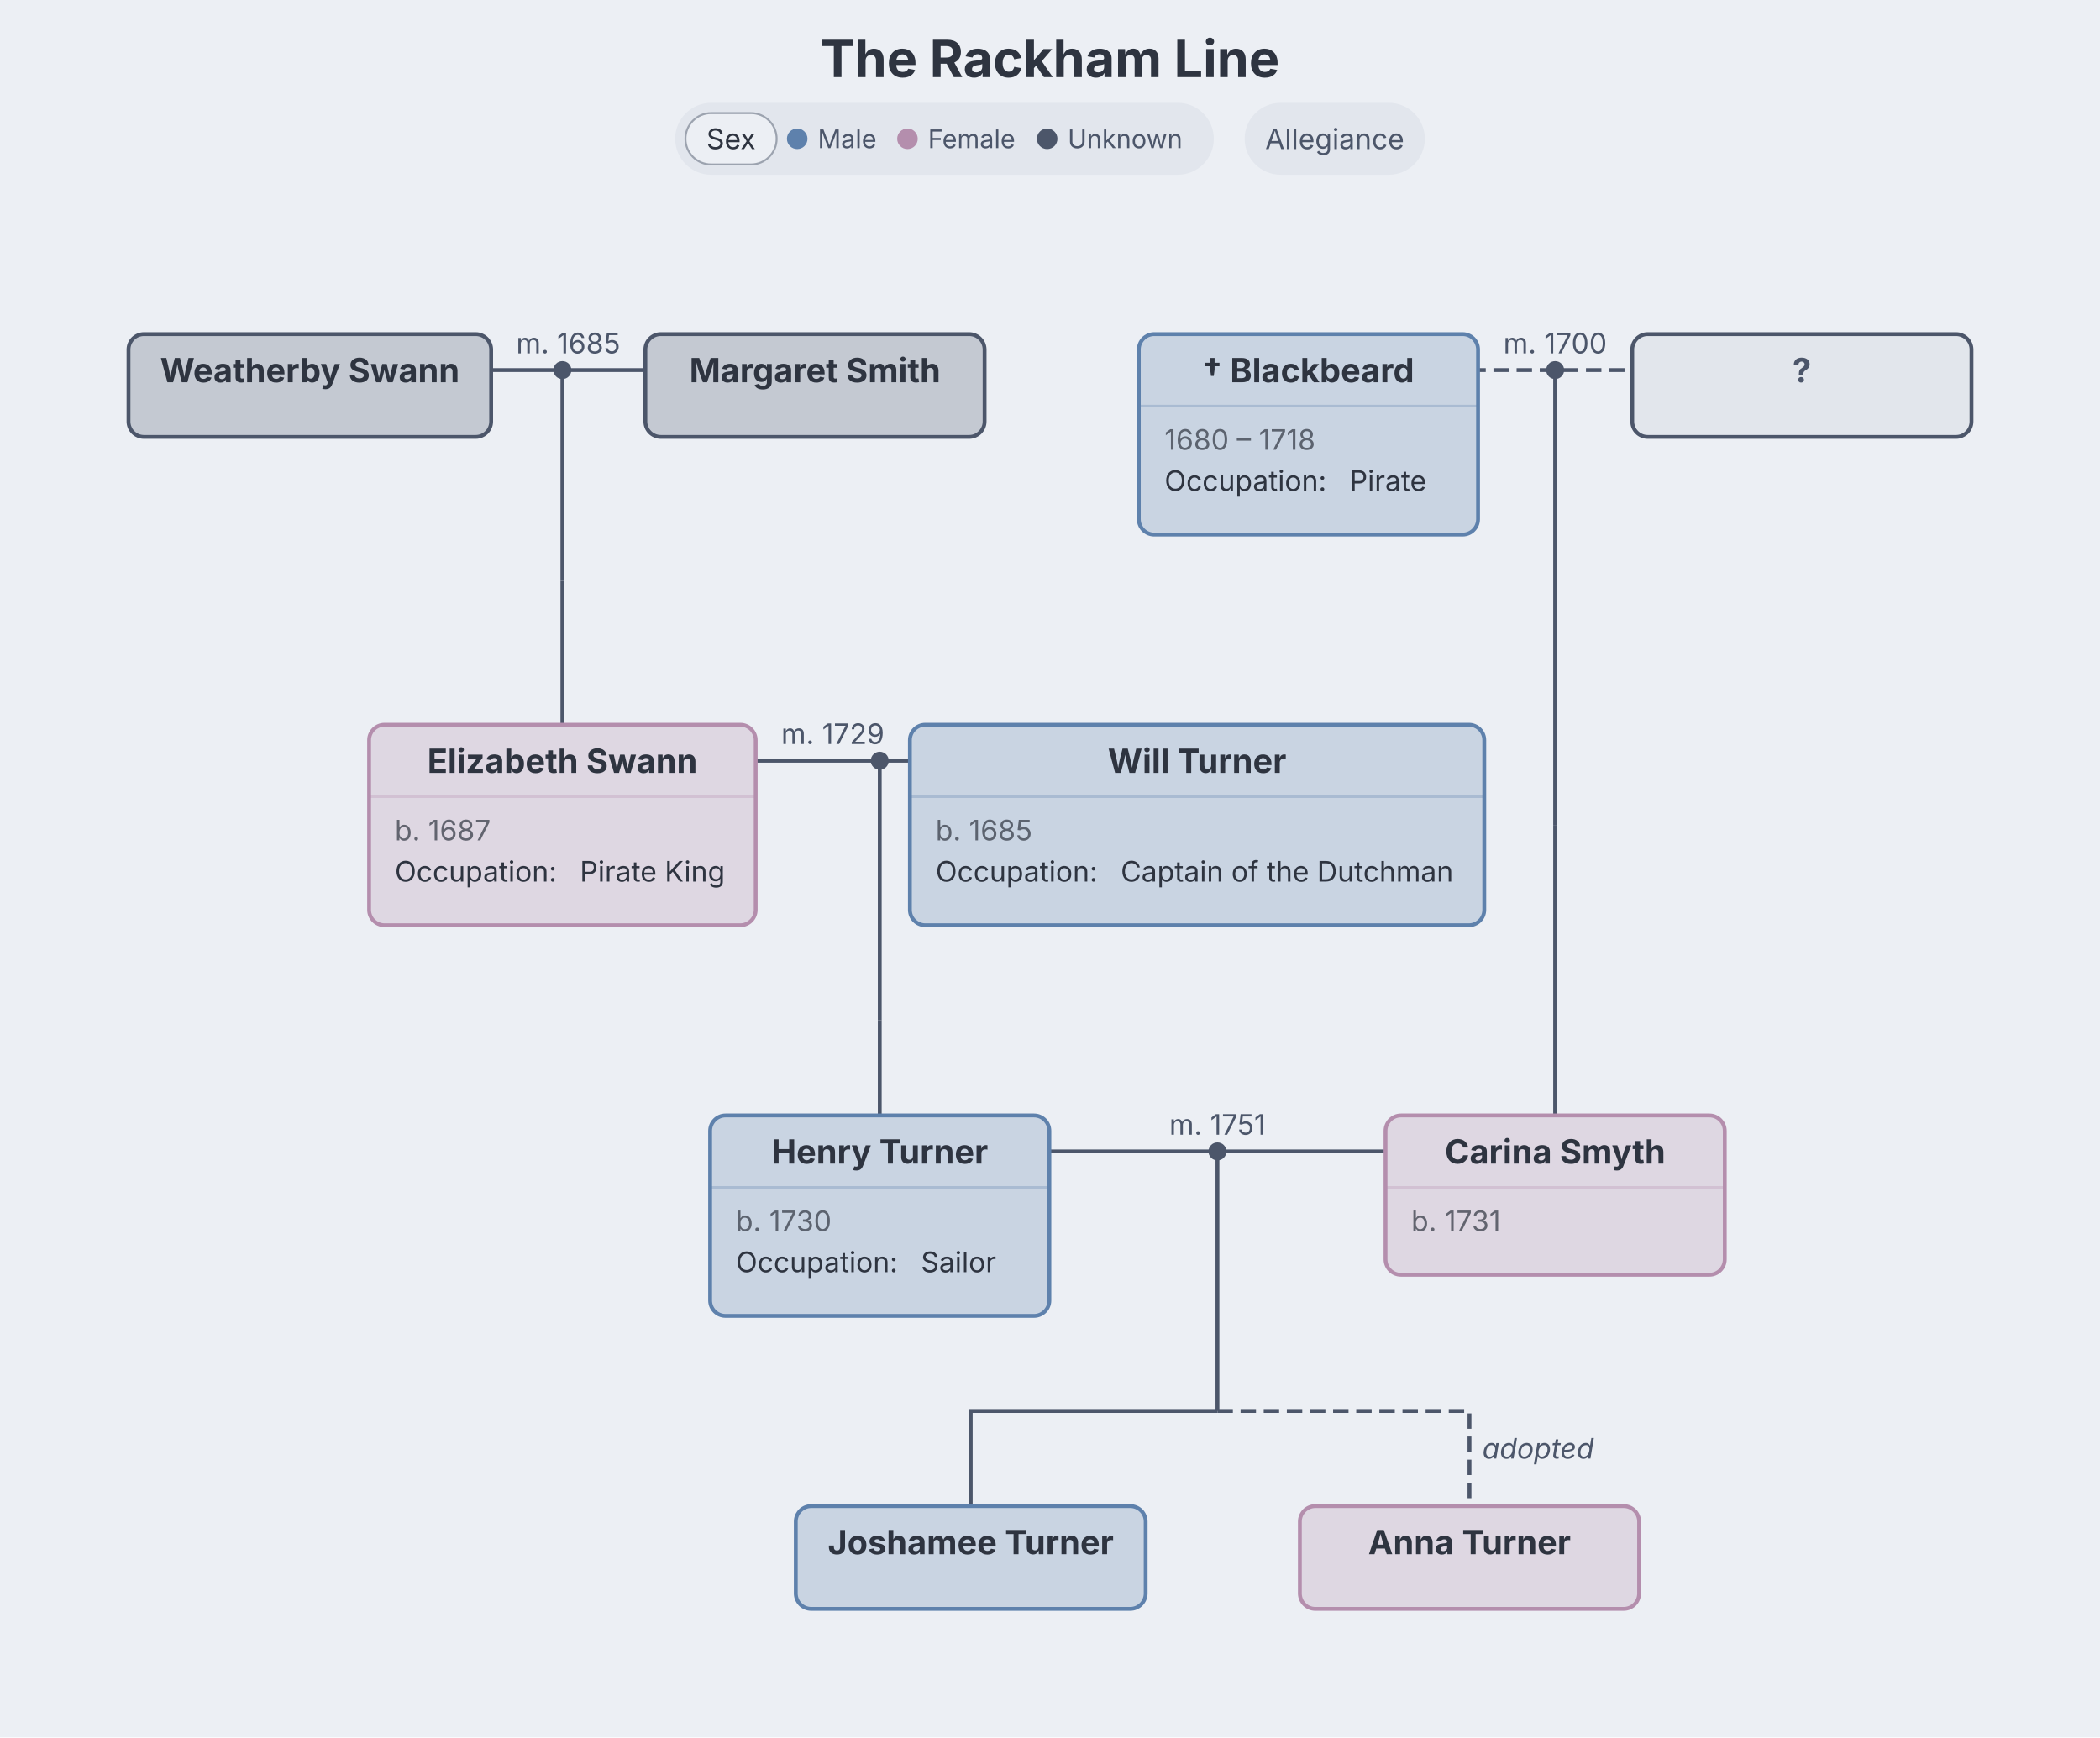
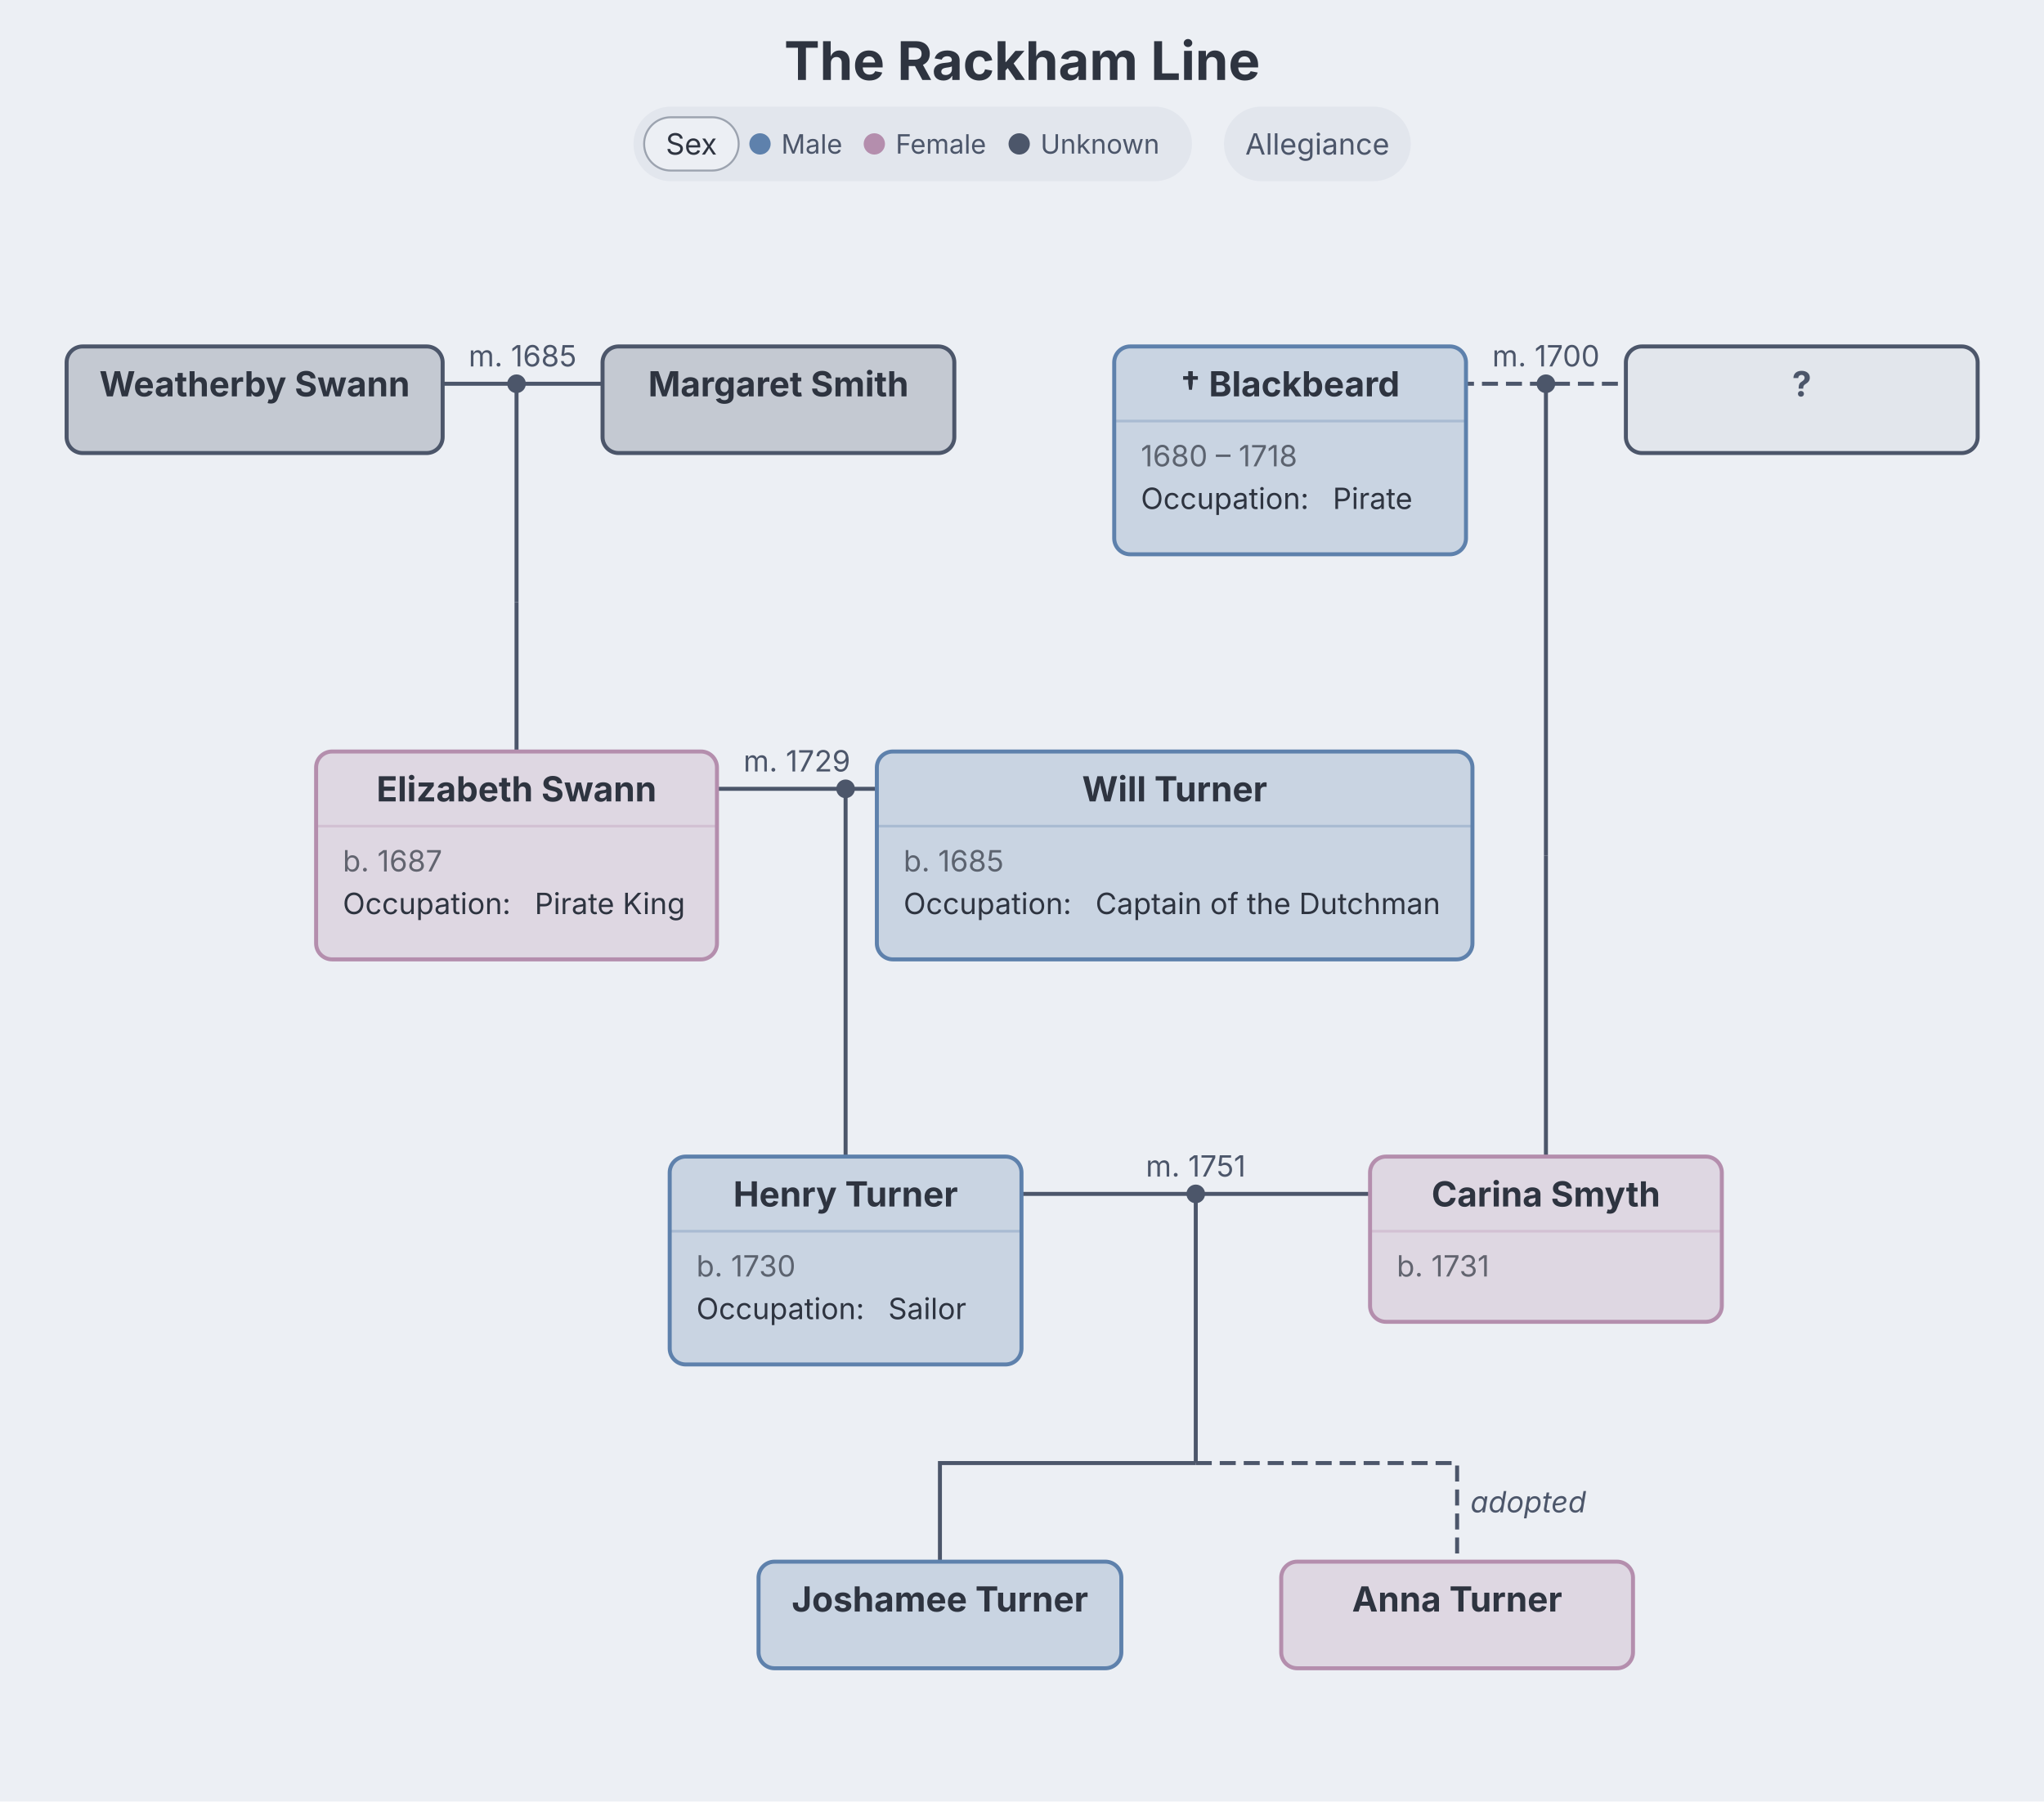
- <svg xmlns="http://www.w3.org/2000/svg" aria-describedby="dgmo-desc-13beb855" role="img" aria-label="The Rackham Line — Family diagram" width="817.104" height="676" viewBox="0 0 817.104 676" preserveAspectRatio="xMidYMin meet" data-fit-scale="1.000" style="font-family: Inter, system-ui, Avenir, Helvetica, Arial, sans-serif; background: rgb(236, 239, 244);">
+ <svg xmlns="http://www.w3.org/2000/svg" aria-describedby="dgmo-desc-13beb855" role="img" aria-label="The Rackham Line — Family diagram" width="767" height="676" viewBox="25 0 767 676" preserveAspectRatio="xMidYMin meet" data-fit-scale="1.000" style="font-family: Inter, system-ui, Avenir, Helvetica, Arial, sans-serif; background: rgb(236, 239, 244);">
  <style>@media (hover:hover){svg:has([data-legend-entry="unknown"]:hover) .family-card:not([data-tag-sex="unknown"]){opacity:0.4}svg:has(.family-card[data-tag-sex="unknown"]:hover):has([data-legend-entry="unknown"]) [data-legend-entry]:not([data-legend-entry="unknown"]){opacity:0.4}svg:has([data-legend-entry="male"]:hover) .family-card:not([data-tag-sex="male"]){opacity:0.4}svg:has(.family-card[data-tag-sex="male"]:hover):has([data-legend-entry="male"]) [data-legend-entry]:not([data-legend-entry="male"]){opacity:0.4}svg:has([data-legend-entry="female"]:hover) .family-card:not([data-tag-sex="female"]){opacity:0.4}svg:has(.family-card[data-tag-sex="female"]:hover):has([data-legend-entry="female"]) [data-legend-entry]:not([data-legend-entry="female"]){opacity:0.4}}</style>
-   <rect class="dgmo-canvas-bg" x="0" y="0" width="817.104" height="676" fill="#eceff4" />
+   <rect class="dgmo-canvas-bg" x="25" y="0" width="767" height="676" fill="#eceff4" />
  <style>.family-focus-icon{opacity:0;transition:opacity .15s ease;pointer-events:none}.family-card:hover .family-focus-icon{opacity:.6;pointer-events:all}.family-focus-icon:hover{opacity:1}</style>
  <text class="chart-title" x="408.552" y="30" text-anchor="middle" font-size="20" font-weight="bold" fill="#2e3440">The Rackham Line</text>
  <g transform="translate(0, 40)">
    <g class="dgmo-legend" data-legend-title-relation="below-title" data-legend-capsule-addon-width="0" data-legend-active="sex">
      <g transform="translate(262.707,0)" data-legend-group="sex" style="cursor: pointer;" class="family-legend-group">
        <rect width="209.581" height="28" rx="14" fill="#e2e6ed" />
        <rect x="4" y="4" width="35.481" height="20" rx="10" fill="#eceff4" />
        <rect x="4" y="4" width="35.481" height="20" rx="10" fill="none" stroke="#9ca3af" stroke-width="0.75" />
        <text x="21.741" y="14" text-anchor="middle" dominant-baseline="central" font-size="11" font-weight="normal" fill="#2e3440" pointer-events="none" font-family="Inter, system-ui, Avenir, Helvetica, Arial, sans-serif">Sex</text>
        <g data-legend-entry="male" data-series-name="Male" style="cursor: pointer;">
          <rect data-legend-hit="" x="43.481" y="0" width="42.9" height="28" fill="transparent" />
          <circle cx="47.481" cy="14" r="4" fill="#5e81ac" />
          <text x="55.481" y="14" dominant-baseline="central" font-size="10" fill="#4c566a" font-family="Inter, system-ui, Avenir, Helvetica, Arial, sans-serif">Male</text>
        </g>
        <g data-legend-entry="female" data-series-name="Female" style="cursor: pointer;">
          <rect data-legend-hit="" x="86.381" y="0" width="54.36" height="28" fill="transparent" />
          <circle cx="90.381" cy="14" r="4" fill="#b48ead" />
          <text x="98.381" y="14" dominant-baseline="central" font-size="10" fill="#4c566a" font-family="Inter, system-ui, Avenir, Helvetica, Arial, sans-serif">Female</text>
        </g>
        <g data-legend-entry="unknown" data-series-name="Unknown" style="cursor: pointer;">
          <rect data-legend-hit="" x="140.741" y="0" width="64.84" height="28" fill="transparent" />
          <circle cx="144.741" cy="14" r="4" fill="#4c566a" />
          <text x="152.741" y="14" dominant-baseline="central" font-size="10" fill="#4c566a" font-family="Inter, system-ui, Avenir, Helvetica, Arial, sans-serif">Unknown</text>
        </g>
      </g>
      <g transform="translate(484.288,0)" data-legend-group="allegiance" style="cursor: pointer;" class="family-legend-group">
        <rect width="70.109" height="28" rx="14" fill="#e2e6ed" />
        <text x="35.054" y="14" text-anchor="middle" dominant-baseline="central" font-size="11" font-weight="normal" fill="#4c566a" pointer-events="none" font-family="Inter, system-ui, Avenir, Helvetica, Arial, sans-serif">Allegiance</text>
      </g>
    </g>
  </g>
  <g transform="translate(20, 100) scale(1)">
    <g class="family-edges">
      <path d="M322.306 196 L322.306 297" fill="none" stroke="#4c566a" stroke-width="1.5" />
      <path d="M322.306 297 L322.306 297 L322.306 334" fill="none" stroke="#4c566a" stroke-width="1.5" />
      <path d="M198.828 44 L198.828 126" fill="none" stroke="#4c566a" stroke-width="1.5" />
      <path d="M198.828 126 L198.828 126 L198.828 182" fill="none" stroke="#4c566a" stroke-width="1.5" />
      <path d="M453.705 348 L453.705 449" fill="none" stroke="#4c566a" stroke-width="1.5" />
      <path d="M453.705 449 L357.705 449 L357.705 486" fill="none" stroke="#4c566a" stroke-width="1.5" />
      <path d="M453.705 449 L551.774 449 L551.774 486" fill="none" stroke="#4c566a" stroke-width="1.5" stroke-dasharray="6 3" />
      <text x="556.774" y="467.5" font-size="11" font-style="italic" fill="#4c566a">adopted</text>
      <path d="M585.104 44 L585.104 221" fill="none" stroke="#4c566a" stroke-width="1.5" />
      <path d="M585.104 221 L585.104 221 L585.104 334" fill="none" stroke="#4c566a" stroke-width="1.5" />
    </g>
    <g class="family-bars">
      <g>
        <line x1="198.828" y1="196" x2="445.783" y2="196" stroke="#4c566a" stroke-width="1.5" class="family-marriage-bar" data-line-number="10" />
        <circle cx="322.306" cy="196" r="3.5" fill="#4c566a" />
        <text x="304.038" y="189.5" text-anchor="middle" font-size="11" fill="#4c566a" stroke="#eceff4" stroke-width="3" stroke-linejoin="round" paint-order="stroke">m. 1729</text>
      </g>
      <g>
        <line x1="100.552" y1="44" x2="297.104" y2="44" stroke="#4c566a" stroke-width="1.5" class="family-marriage-bar" data-line-number="13" />
        <circle cx="198.828" cy="44" r="3.5" fill="#4c566a" />
        <text x="201.104" y="37.5" text-anchor="middle" font-size="11" fill="#4c566a" stroke="#eceff4" stroke-width="3" stroke-linejoin="round" paint-order="stroke">m. 1685</text>
      </g>
      <g>
        <line x1="322.306" y1="348" x2="585.104" y2="348" stroke="#4c566a" stroke-width="1.5" class="family-marriage-bar" data-line-number="16" />
        <circle cx="453.705" cy="348" r="3.5" fill="#4c566a" />
        <text x="453.705" y="341.5" text-anchor="middle" font-size="11" fill="#4c566a" stroke="#eceff4" stroke-width="3" stroke-linejoin="round" paint-order="stroke">m. 1751</text>
      </g>
      <g>
        <line x1="489.104" y1="44" x2="681.104" y2="44" stroke="#4c566a" stroke-width="1.5" stroke-dasharray="6 3" class="family-marriage-bar" data-line-number="22" />
        <circle cx="585.104" cy="44" r="3.5" fill="#4c566a" />
        <text x="585.104" y="37.5" text-anchor="middle" font-size="11" fill="#4c566a" stroke="#eceff4" stroke-width="3" stroke-linejoin="round" paint-order="stroke">m. 1700</text>
      </g>
    </g>
    <g class="family-dim-occluders" />
    <g class="family-cards">
      <g class="family-card" transform="translate(30, 30)" data-line-number="13" data-person-id="weatherby swann" data-tag-sex="unknown">
        <rect x="0" y="0" width="141.104" height="40" rx="6" fill="#c4c9d2" stroke="#4c566a" stroke-width="1.5" />
        <text x="70.552" y="14" dominant-baseline="central" text-anchor="middle" fill="#2e3440" font-size="13" font-weight="bold">Weatherby Swann</text>
      </g>
      <g class="family-card" transform="translate(231.104, 30)" data-line-number="13" data-person-id="margaret smith" data-tag-sex="unknown">
        <rect x="0" y="0" width="132" height="40" rx="6" fill="#c4c9d2" stroke="#4c566a" stroke-width="1.5" />
        <text x="66" y="14" dominant-baseline="central" text-anchor="middle" fill="#2e3440" font-size="13" font-weight="bold">Margaret Smith</text>
      </g>
      <g class="family-card" transform="translate(423.104, 30)" data-line-number="20" data-person-id="blackbeard" data-tag-sex="male">
        <rect x="0" y="0" width="132" height="78" rx="6" fill="#c9d4e2" stroke="#5e81ac" stroke-width="1.5" />
        <text x="66" y="14" dominant-baseline="central" text-anchor="middle" fill="#2e3440" font-size="13" font-weight="bold">† Blackbeard</text>
        <line x1="0" y1="28" x2="132" y2="28" stroke="#5e81ac" stroke-opacity="0.3" stroke-width="1" />
        <text x="10" y="45" fill="#2e3440" fill-opacity="0.7" font-size="11">1680 – 1718</text>
        <text x="10" y="61" fill="#2e3440" font-size="11">Occupation: </text>
        <text x="82.011" y="61" fill="#2e3440" font-size="11">Pirate</text>
      </g>
      <g class="family-card" transform="translate(615.104, 30)" data-line-number="22" data-person-id="?#1" data-tag-sex="unknown">
        <rect x="0" y="0" width="132" height="40" rx="6" fill="#e2e6ec" stroke="#4c566a" stroke-width="1.5" />
        <text x="66" y="14" dominant-baseline="central" text-anchor="middle" fill="#4c566a" font-size="13" font-weight="bold">?</text>
      </g>
      <g class="family-card" transform="translate(123.6185, 182)" data-line-number="7" data-person-id="elizabeth swann" data-tag-sex="female">
        <rect x="0" y="0" width="150.419" height="78" rx="6" fill="#ded7e2" stroke="#b48ead" stroke-width="1.5" />
        <text x="75.209" y="14" dominant-baseline="central" text-anchor="middle" fill="#2e3440" font-size="13" font-weight="bold">Elizabeth Swann</text>
        <line x1="0" y1="28" x2="150.419" y2="28" stroke="#b48ead" stroke-opacity="0.3" stroke-width="1" />
        <text x="10" y="45" fill="#2e3440" fill-opacity="0.7" font-size="11">b. 1687</text>
        <text x="10" y="61" fill="#2e3440" font-size="11">Occupation: </text>
        <text x="82.011" y="61" fill="#2e3440" font-size="11">Pirate King</text>
      </g>
      <g class="family-card" transform="translate(334.0375, 182)" data-line-number="8" data-person-id="will turner" data-tag-sex="male">
        <rect x="0" y="0" width="223.492" height="78" rx="6" fill="#c9d4e2" stroke="#5e81ac" stroke-width="1.5" />
        <text x="111.746" y="14" dominant-baseline="central" text-anchor="middle" fill="#2e3440" font-size="13" font-weight="bold">Will Turner</text>
        <line x1="0" y1="28" x2="223.492" y2="28" stroke="#5e81ac" stroke-opacity="0.3" stroke-width="1" />
        <text x="10" y="45" fill="#2e3440" fill-opacity="0.7" font-size="11">b. 1685</text>
        <text x="10" y="61" fill="#2e3440" font-size="11">Occupation: </text>
        <text x="82.011" y="61" fill="#2e3440" font-size="11">Captain of the Dutchman</text>
      </g>
      <g class="family-card" transform="translate(256.3057, 334)" data-line-number="11" data-person-id="henry turner" data-tag-sex="male">
        <rect x="0" y="0" width="132" height="78" rx="6" fill="#c9d4e2" stroke="#5e81ac" stroke-width="1.5" />
        <text x="66" y="14" dominant-baseline="central" text-anchor="middle" fill="#2e3440" font-size="13" font-weight="bold">Henry Turner</text>
        <line x1="0" y1="28" x2="132" y2="28" stroke="#5e81ac" stroke-opacity="0.3" stroke-width="1" />
        <text x="10" y="45" fill="#2e3440" fill-opacity="0.7" font-size="11">b. 1730</text>
        <text x="10" y="61" fill="#2e3440" font-size="11">Occupation: </text>
        <text x="82.011" y="61" fill="#2e3440" font-size="11">Sailor</text>
      </g>
      <g class="family-card" transform="translate(519.104, 334)" data-line-number="16" data-person-id="carina smyth" data-tag-sex="female">
        <rect x="0" y="0" width="132" height="62" rx="6" fill="#ded7e2" stroke="#b48ead" stroke-width="1.5" />
        <text x="66" y="14" dominant-baseline="central" text-anchor="middle" fill="#2e3440" font-size="13" font-weight="bold">Carina Smyth</text>
        <line x1="0" y1="28" x2="132" y2="28" stroke="#b48ead" stroke-opacity="0.3" stroke-width="1" />
        <text x="10" y="45" fill="#2e3440" fill-opacity="0.7" font-size="11">b. 1731</text>
      </g>
      <g class="family-card" transform="translate(289.6359, 486)" data-line-number="17" data-person-id="joshamee turner" data-tag-sex="male">
        <rect x="0" y="0" width="136.138" height="40" rx="6" fill="#c9d4e2" stroke="#5e81ac" stroke-width="1.5" />
        <text x="68.069" y="14" dominant-baseline="central" text-anchor="middle" fill="#2e3440" font-size="13" font-weight="bold">Joshamee Turner</text>
      </g>
      <g class="family-card" transform="translate(485.7739, 486)" data-line-number="18" data-person-id="anna turner" data-tag-sex="female">
        <rect x="0" y="0" width="132" height="40" rx="6" fill="#ded7e2" stroke="#b48ead" stroke-width="1.5" />
        <text x="66" y="14" dominant-baseline="central" text-anchor="middle" fill="#2e3440" font-size="13" font-weight="bold">Anna Turner</text>
      </g>
    </g>
  </g>
</svg>
